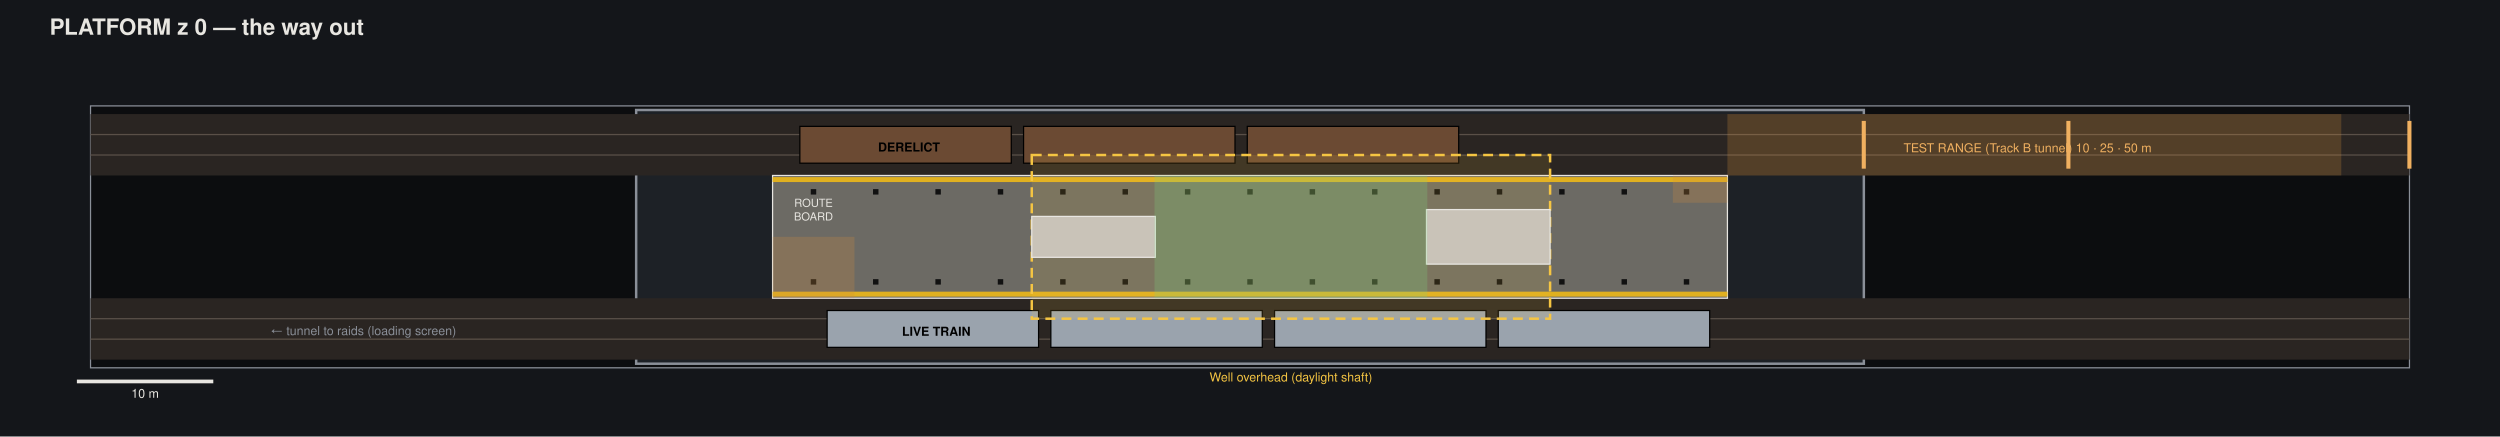
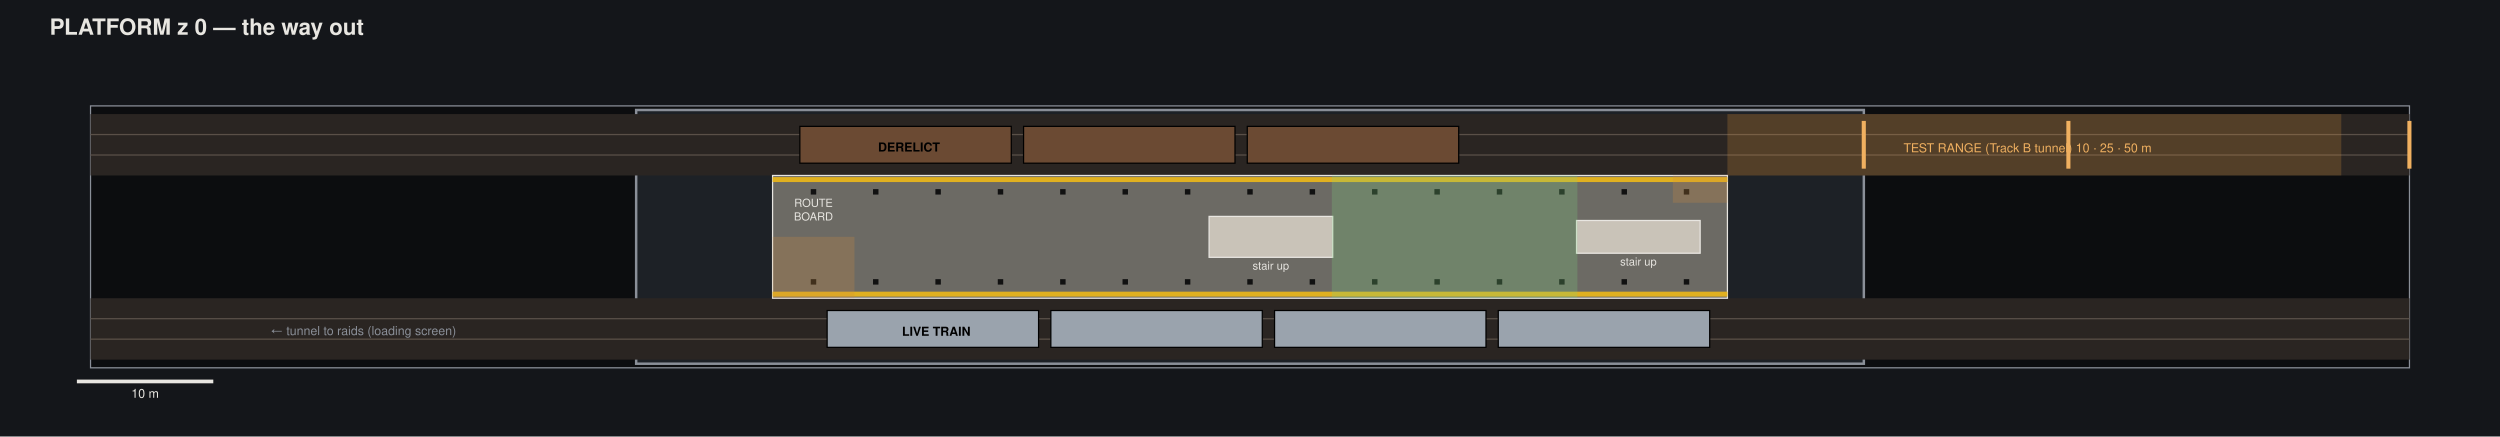
<svg xmlns="http://www.w3.org/2000/svg" width="2016" height="352" font-family="Helvetica,Arial,sans-serif">
  <rect width="100%" height="100%" fill="#14161a" />
  <text x="40" y="28" fill="#e8e6e1" font-size="18" font-weight="bold">PLATFORM  z 0  — the way out</text>
  <rect x="73.0" y="85.4" width="1870.0" height="211.2" fill="#0c0d0f" fill-opacity="1" stroke="#8a8f98" stroke-width="1" />
  <rect x="513.0" y="88.7" width="990.0" height="204.6" fill="#1d2126" fill-opacity="1" stroke="#8a8f98" stroke-width="2" />
  <rect x="73.0" y="240.5" width="1870.0" height="49.5" fill="#2a2522" fill-opacity="1" stroke="none" stroke-width="1" />
  <polyline points="73.0,273.5 1943.0,273.5" fill="none" fill-opacity="1" stroke="#5a5048" stroke-width="1" />
  <polyline points="73.0,257.0 1943.0,257.0" fill="none" fill-opacity="1" stroke="#5a5048" stroke-width="1" />
  <rect x="73.0" y="92.0" width="1870.0" height="49.5" fill="#2a2522" fill-opacity="1" stroke="none" stroke-width="1" />
  <polyline points="73.0,125.0 1943.0,125.0" fill="none" fill-opacity="1" stroke="#5a5048" stroke-width="1" />
  <polyline points="73.0,108.5 1943.0,108.5" fill="none" fill-opacity="1" stroke="#5a5048" stroke-width="1" />
  <rect x="623.0" y="141.5" width="770.0" height="99.0" fill="#6c6a64" fill-opacity="1" stroke="#e8e6e1" stroke-width="1" />
  <polyline points="623.0,237.2 1393.0,237.2" fill="none" fill-opacity="1" stroke="#e0b020" stroke-width="4" />
  <polyline points="623.0,144.8 1393.0,144.8" fill="none" fill-opacity="1" stroke="#e0b020" stroke-width="4" />
  <rect x="653.8" y="225.1" width="4.4" height="4.4" fill="#111" fill-opacity="1" stroke="none" stroke-width="1" />
  <rect x="653.8" y="152.5" width="4.4" height="4.4" fill="#111" fill-opacity="1" stroke="none" stroke-width="1" />
  <rect x="704.0" y="225.1" width="4.4" height="4.4" fill="#111" fill-opacity="1" stroke="none" stroke-width="1" />
  <rect x="704.0" y="152.5" width="4.4" height="4.4" fill="#111" fill-opacity="1" stroke="none" stroke-width="1" />
  <rect x="754.3" y="225.1" width="4.4" height="4.4" fill="#111" fill-opacity="1" stroke="none" stroke-width="1" />
  <rect x="754.3" y="152.5" width="4.4" height="4.4" fill="#111" fill-opacity="1" stroke="none" stroke-width="1" />
  <rect x="804.6" y="225.1" width="4.4" height="4.4" fill="#111" fill-opacity="1" stroke="none" stroke-width="1" />
  <rect x="804.6" y="152.5" width="4.4" height="4.4" fill="#111" fill-opacity="1" stroke="none" stroke-width="1" />
  <rect x="854.9" y="225.1" width="4.4" height="4.4" fill="#111" fill-opacity="1" stroke="none" stroke-width="1" />
  <rect x="854.9" y="152.5" width="4.4" height="4.4" fill="#111" fill-opacity="1" stroke="none" stroke-width="1" />
  <rect x="905.2" y="225.1" width="4.4" height="4.4" fill="#111" fill-opacity="1" stroke="none" stroke-width="1" />
  <rect x="905.2" y="152.5" width="4.4" height="4.4" fill="#111" fill-opacity="1" stroke="none" stroke-width="1" />
  <rect x="955.5" y="225.1" width="4.4" height="4.4" fill="#111" fill-opacity="1" stroke="none" stroke-width="1" />
  <rect x="955.5" y="152.5" width="4.4" height="4.4" fill="#111" fill-opacity="1" stroke="none" stroke-width="1" />
  <rect x="1005.8" y="225.1" width="4.4" height="4.4" fill="#111" fill-opacity="1" stroke="none" stroke-width="1" />
  <rect x="1005.8" y="152.5" width="4.4" height="4.4" fill="#111" fill-opacity="1" stroke="none" stroke-width="1" />
  <rect x="1056.1" y="225.1" width="4.4" height="4.4" fill="#111" fill-opacity="1" stroke="none" stroke-width="1" />
  <rect x="1056.1" y="152.5" width="4.4" height="4.4" fill="#111" fill-opacity="1" stroke="none" stroke-width="1" />
  <rect x="1106.4" y="225.1" width="4.4" height="4.4" fill="#111" fill-opacity="1" stroke="none" stroke-width="1" />
  <rect x="1106.4" y="152.5" width="4.4" height="4.4" fill="#111" fill-opacity="1" stroke="none" stroke-width="1" />
  <rect x="1156.7" y="225.1" width="4.4" height="4.4" fill="#111" fill-opacity="1" stroke="none" stroke-width="1" />
  <rect x="1156.7" y="152.5" width="4.4" height="4.4" fill="#111" fill-opacity="1" stroke="none" stroke-width="1" />
  <rect x="1207.0" y="225.1" width="4.4" height="4.4" fill="#111" fill-opacity="1" stroke="none" stroke-width="1" />
  <rect x="1207.0" y="152.5" width="4.4" height="4.4" fill="#111" fill-opacity="1" stroke="none" stroke-width="1" />
  <rect x="1257.3" y="225.1" width="4.4" height="4.4" fill="#111" fill-opacity="1" stroke="none" stroke-width="1" />
  <rect x="1257.3" y="152.5" width="4.4" height="4.4" fill="#111" fill-opacity="1" stroke="none" stroke-width="1" />
  <rect x="1307.6" y="225.1" width="4.4" height="4.4" fill="#111" fill-opacity="1" stroke="none" stroke-width="1" />
  <rect x="1307.6" y="152.5" width="4.4" height="4.4" fill="#111" fill-opacity="1" stroke="none" stroke-width="1" />
  <rect x="1357.8" y="225.1" width="4.4" height="4.4" fill="#111" fill-opacity="1" stroke="none" stroke-width="1" />
  <rect x="1357.8" y="152.5" width="4.4" height="4.4" fill="#111" fill-opacity="1" stroke="none" stroke-width="1" />
  <rect x="667.0" y="250.4" width="170.5" height="29.7" fill="#9aa3ad" fill-opacity="1" stroke="#000" stroke-width="1" />
  <rect x="847.4" y="250.4" width="170.5" height="29.7" fill="#9aa3ad" fill-opacity="1" stroke="#000" stroke-width="1" />
  <rect x="1027.8" y="250.4" width="170.5" height="29.7" fill="#9aa3ad" fill-opacity="1" stroke="#000" stroke-width="1" />
  <rect x="1208.2" y="250.4" width="170.5" height="29.7" fill="#9aa3ad" fill-opacity="1" stroke="#000" stroke-width="1" />
  <text x="755.0" y="270.8" fill="#000" font-size="10" text-anchor="middle" font-weight="bold">LIVE TRAIN</text>
  <rect x="645.0" y="101.9" width="170.5" height="29.7" fill="#6b4a33" fill-opacity="1" stroke="#000" stroke-width="1" />
  <rect x="825.4" y="101.9" width="170.5" height="29.7" fill="#6b4a33" fill-opacity="1" stroke="#000" stroke-width="1" />
  <rect x="1005.8" y="101.9" width="170.5" height="29.7" fill="#6b4a33" fill-opacity="1" stroke="#000" stroke-width="1" />
  <text x="733.0" y="122.2" fill="#000" font-size="10" text-anchor="middle" font-weight="bold">DERELICT</text>
-   <rect x="832.0" y="125.0" width="418.0" height="132.0" fill="#f5c542" fill-opacity="0.12" stroke="#f5c542" stroke-width="2" stroke-dasharray="8 5" />
-   <text x="1041.0" y="307.6" fill="#f5c542" font-size="10" text-anchor="middle">Well overhead (daylight shaft)</text>
-   <rect x="832.0" y="174.5" width="99.7" height="33.0" fill="#c9c3b8" fill-opacity="1" stroke="#e8e6e1" stroke-width="1" />
-   <rect x="1150.3" y="169.0" width="99.7" height="44.0" fill="#c9c3b8" fill-opacity="1" stroke="#e8e6e1" stroke-width="1" />
-   <rect x="931.0" y="141.5" width="220.0" height="99.0" fill="#7fd17f" fill-opacity="0.25" stroke="none" stroke-width="0" />
+   <rect x="975.0" y="174.5" width="99.7" height="33.0" fill="#c9c3b8" fill-opacity="1" stroke="#e8e6e1" stroke-width="1" />
+   <text x="1024.8" y="217.4" fill="#e8e6e1" font-size="9" text-anchor="middle">stair up</text>
+   <rect x="1271.3" y="177.8" width="99.7" height="26.4" fill="#c9c3b8" fill-opacity="1" stroke="#e8e6e1" stroke-width="1" />
+   <text x="1321.2" y="214.1" fill="#e8e6e1" font-size="9" text-anchor="middle">stair up</text>
+   <rect x="1074.0" y="141.5" width="198.0" height="99.0" fill="#7fd17f" fill-opacity="0.25" stroke="none" stroke-width="0" />
  <rect x="623.0" y="191.0" width="66.0" height="49.5" fill="#d18f3f" fill-opacity="0.25" stroke="none" stroke-width="0" />
  <rect x="1393.0" y="92.0" width="495.0" height="49.5" fill="#d18f3f" fill-opacity="0.25" stroke="none" stroke-width="0" />
  <rect x="1349.0" y="141.5" width="44.0" height="22.0" fill="#d18f3f" fill-opacity="0.25" stroke="none" stroke-width="0" />
  <text x="656.0" y="166.8" fill="#e8e6e1" font-size="9" text-anchor="middle">ROUTE</text>
  <text x="656.0" y="177.8" fill="#e8e6e1" font-size="9" text-anchor="middle">BOARD</text>
  <text x="1635.0" y="122.8" fill="#f0b060" font-size="10" text-anchor="middle">TEST RANGE  (Track B tunnel)  10 · 25 · 50 m</text>
  <rect x="1501.3" y="97.5" width="3.3" height="38.5" fill="#f0b060" fill-opacity="1" stroke="none" stroke-width="1" />
  <rect x="1666.3" y="97.5" width="3.3" height="38.5" fill="#f0b060" fill-opacity="1" stroke="none" stroke-width="1" />
  <rect x="1941.3" y="97.5" width="3.3" height="38.5" fill="#f0b060" fill-opacity="1" stroke="none" stroke-width="1" />
  <text x="293.0" y="270.2" fill="#8a8f98" font-size="10" text-anchor="middle">← tunnel to raids (loading screen)</text>
  <polyline points="62.0,307.6 172.0,307.6" fill="none" fill-opacity="1" stroke="#e8e6e1" stroke-width="3" />
  <text x="117.0" y="320.8" fill="#e8e6e1" font-size="10" text-anchor="middle">10 m</text>
</svg>
